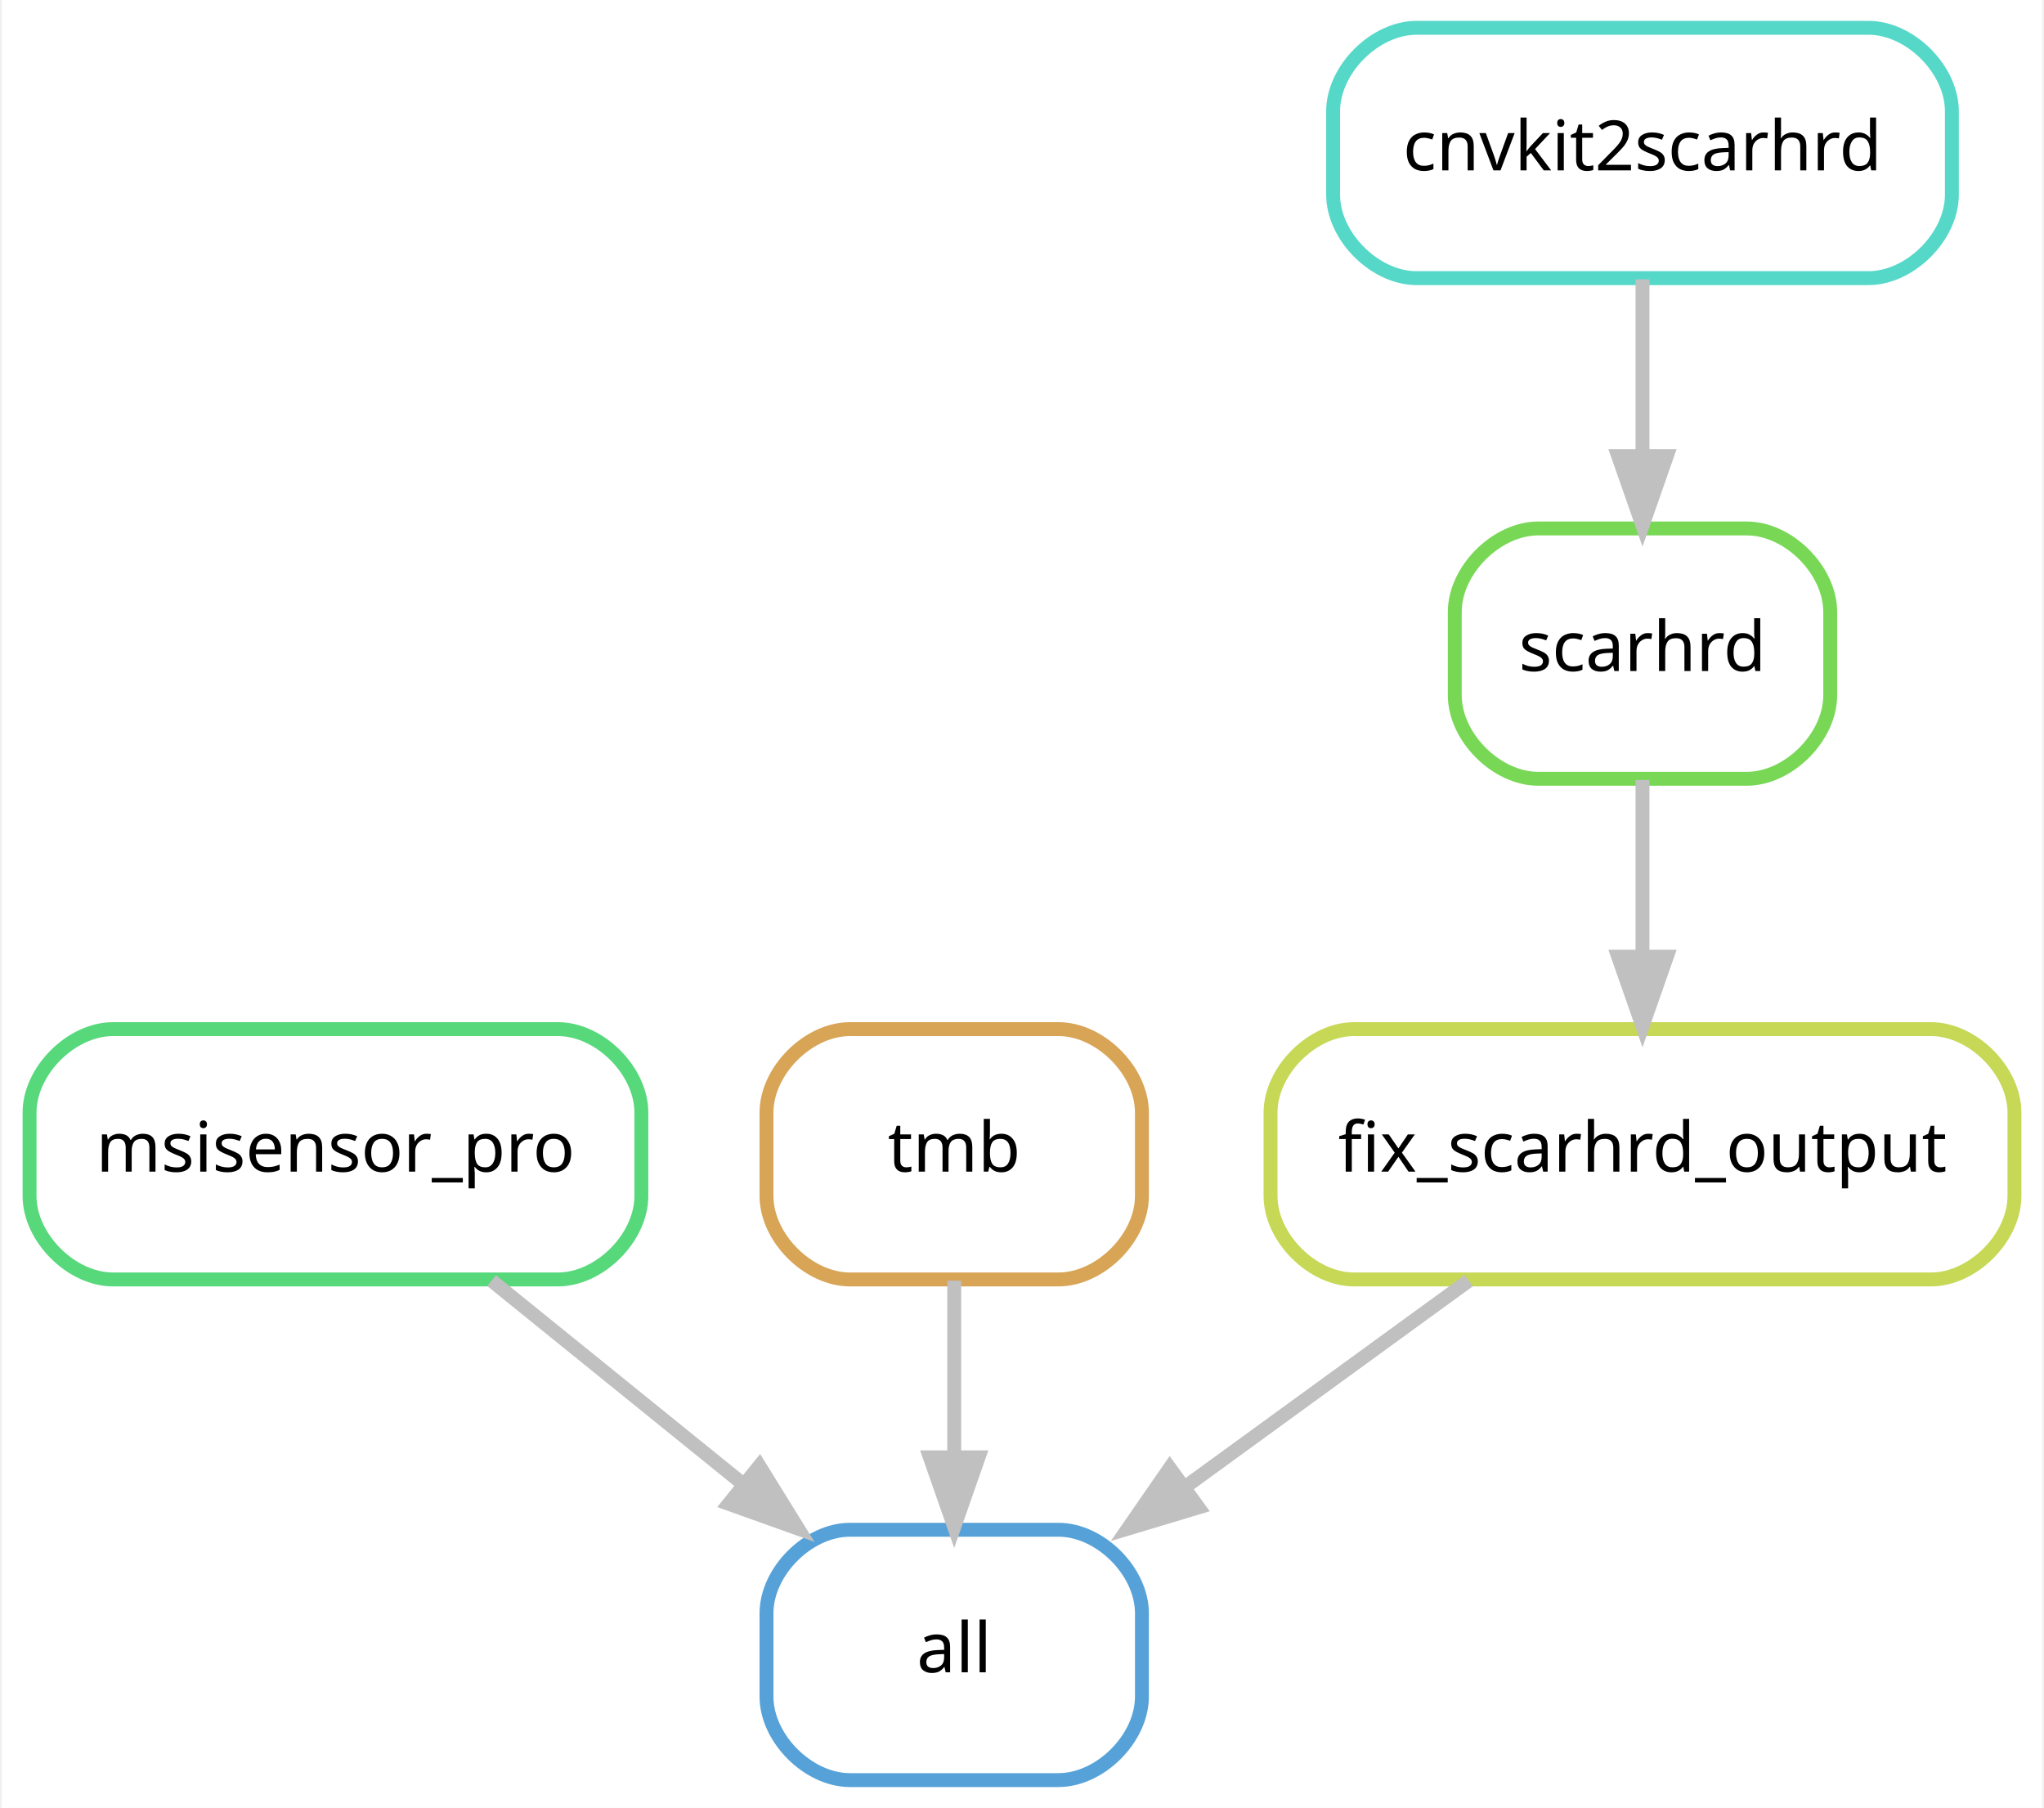
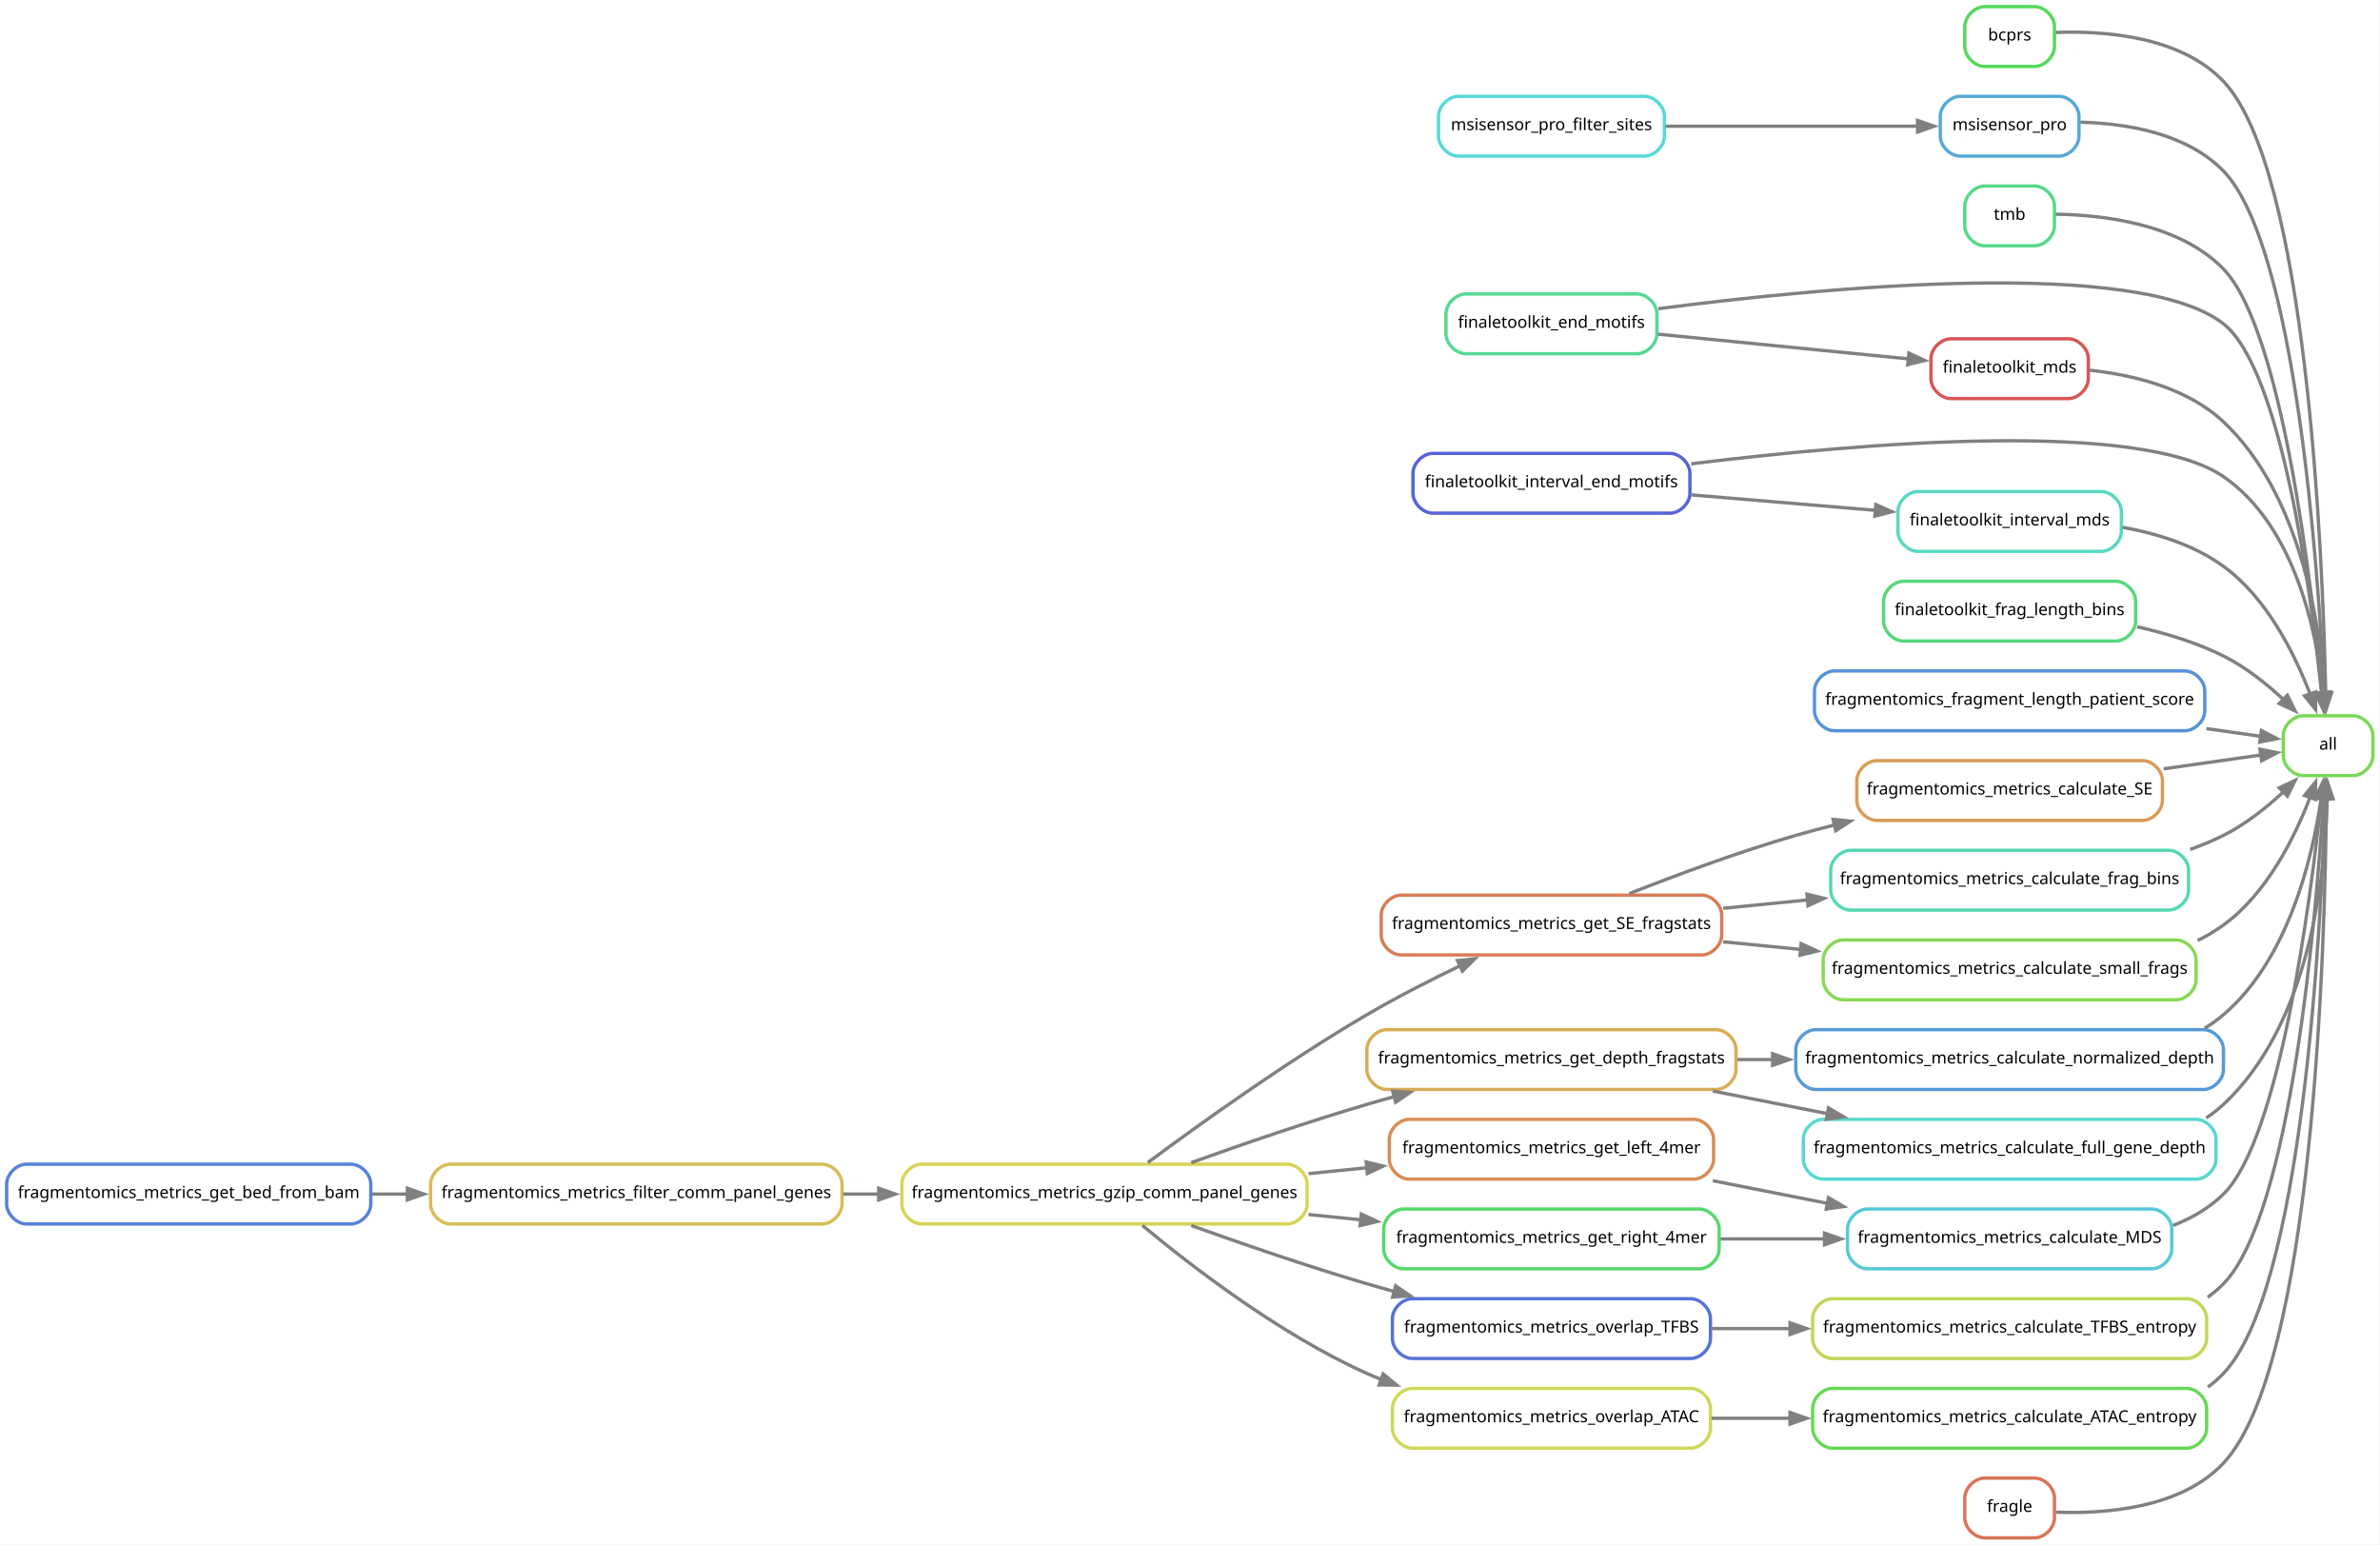
- <svg xmlns="http://www.w3.org/2000/svg" width="294pt" height="260pt" viewBox="0.00 0.00 293.50 260.00">
-   <g id="graph0" class="graph" transform="scale(1 1) rotate(0) translate(4 256)">
-     <polygon fill="#ffffff" stroke="transparent" points="-4,4 -4,-256 289.5,-256 289.5,4 -4,4" />
+ <svg xmlns="http://www.w3.org/2000/svg" width="1433pt" height="930pt" viewBox="0.00 0.00 1433.00 930.00">
+   <g id="graph0" class="graph" transform="scale(1 1) rotate(0) translate(4 926)">
+     <polygon fill="white" stroke="none" points="-4,4 -4,-926 1428.75,-926 1428.75,4 -4,4" />
    <g id="node1" class="node">
-       <path fill="none" stroke="#56a2d8" stroke-width="2" d="M148,-36C148,-36 118,-36 118,-36 112,-36 106,-30 106,-24 106,-24 106,-12 106,-12 106,-6 112,0 118,0 118,0 148,0 148,0 154,0 160,-6 160,-12 160,-12 160,-24 160,-24 160,-30 154,-36 148,-36" />
-       <text text-anchor="middle" x="133" y="-15.5" font-family="sans" font-size="10.00" fill="#000000">all</text>
+       <path fill="none" stroke="#78d856" stroke-width="2" d="M1412.75,-495C1412.75,-495 1382.75,-495 1382.75,-495 1376.75,-495 1370.75,-489 1370.75,-483 1370.75,-483 1370.75,-471 1370.75,-471 1370.75,-465 1376.75,-459 1382.75,-459 1382.75,-459 1412.75,-459 1412.75,-459 1418.75,-459 1424.75,-465 1424.75,-471 1424.75,-471 1424.75,-483 1424.75,-483 1424.75,-489 1418.75,-495 1412.75,-495" />
+       <text xml:space="preserve" text-anchor="middle" x="1397.75" y="-474.62" font-family="sans" font-size="10.00">all</text>
    </g>
    <g id="node2" class="node">
-       <path fill="none" stroke="#56d87b" stroke-width="2" d="M76,-108C76,-108 12,-108 12,-108 6,-108 0,-102 0,-96 0,-96 0,-84 0,-84 0,-78 6,-72 12,-72 12,-72 76,-72 76,-72 82,-72 88,-78 88,-84 88,-84 88,-96 88,-96 88,-102 82,-108 76,-108" />
-       <text text-anchor="middle" x="44" y="-87.5" font-family="sans" font-size="10.00" fill="#000000">msisensor_pro</text>
+       <path fill="none" stroke="#56d85b" stroke-width="2" d="M1221,-922C1221,-922 1191,-922 1191,-922 1185,-922 1179,-916 1179,-910 1179,-910 1179,-898 1179,-898 1179,-892 1185,-886 1191,-886 1191,-886 1221,-886 1221,-886 1227,-886 1233,-892 1233,-898 1233,-898 1233,-910 1233,-910 1233,-916 1227,-922 1221,-922" />
+       <text xml:space="preserve" text-anchor="middle" x="1206" y="-901.62" font-family="sans" font-size="10.00">bcprs</text>
+     </g>
+     <g id="edge1" class="edge">
+       <path fill="none" stroke="grey" stroke-width="2" d="M1233.94,-906.48C1263.12,-907.54 1308.95,-904.24 1334.75,-877 1384.93,-824.01 1394.5,-593.68 1396.32,-508.67" />
+       <polygon fill="grey" stroke="grey" stroke-width="2" points="1399.82,-508.75 1396.51,-498.69 1392.82,-508.62 1399.82,-508.75" />
+     </g>
+     <g id="node3" class="node">
+       <path fill="none" stroke="#56a9d8" stroke-width="2" d="M1235.75,-868C1235.75,-868 1176.25,-868 1176.25,-868 1170.25,-868 1164.25,-862 1164.25,-856 1164.25,-856 1164.25,-844 1164.25,-844 1164.25,-838 1170.25,-832 1176.25,-832 1176.25,-832 1235.75,-832 1235.75,-832 1241.75,-832 1247.75,-838 1247.75,-844 1247.75,-844 1247.75,-856 1247.75,-856 1247.75,-862 1241.75,-868 1235.75,-868" />
+       <text xml:space="preserve" text-anchor="middle" x="1206" y="-847.62" font-family="sans" font-size="10.00">msisensor_pro</text>
+     </g>
+     <g id="edge7" class="edge">
+       <path fill="none" stroke="grey" stroke-width="2" d="M1248.61,-852.42C1276.78,-851.68 1312.74,-845.7 1334.75,-823 1378.04,-778.35 1391.7,-585.48 1395.47,-508.71" />
+       <polygon fill="grey" stroke="grey" stroke-width="2" points="1398.96,-508.96 1395.92,-498.81 1391.97,-508.64 1398.96,-508.96" />
+     </g>
+     <g id="node4" class="node">
+       <path fill="none" stroke="#56d8d8" stroke-width="2" d="M986.12,-868C986.12,-868 874.12,-868 874.12,-868 868.12,-868 862.12,-862 862.12,-856 862.12,-856 862.12,-844 862.12,-844 862.12,-838 868.12,-832 874.12,-832 874.12,-832 986.12,-832 986.12,-832 992.12,-832 998.12,-838 998.12,-844 998.12,-844 998.12,-856 998.12,-856 998.12,-862 992.12,-868 986.12,-868" />
+       <text xml:space="preserve" text-anchor="middle" x="930.12" y="-847.62" font-family="sans" font-size="10.00">msisensor_pro_filter_sites</text>
+     </g>
+     <g id="edge19" class="edge">
+       <path fill="none" stroke="grey" stroke-width="2" d="M998.82,-850C1045.62,-850 1107.06,-850 1150.66,-850" />
+       <polygon fill="grey" stroke="grey" stroke-width="2" points="1150.56,-853.5 1160.56,-850 1150.56,-846.5 1150.56,-853.5" />
+     </g>
+     <g id="node5" class="node">
+       <path fill="none" stroke="#56d88a" stroke-width="2" d="M1221,-814C1221,-814 1191,-814 1191,-814 1185,-814 1179,-808 1179,-802 1179,-802 1179,-790 1179,-790 1179,-784 1185,-778 1191,-778 1191,-778 1221,-778 1221,-778 1227,-778 1233,-784 1233,-790 1233,-790 1233,-802 1233,-802 1233,-808 1227,-814 1221,-814" />
+       <text xml:space="preserve" text-anchor="middle" x="1206" y="-793.62" font-family="sans" font-size="10.00">tmb</text>
+     </g>
+     <g id="edge8" class="edge">
+       <path fill="none" stroke="grey" stroke-width="2" d="M1233.74,-797.02C1262.75,-796.6 1308.43,-791.19 1334.75,-764 1369.92,-727.67 1387.81,-575.29 1394.09,-508.54" />
+       <polygon fill="grey" stroke="grey" stroke-width="2" points="1397.56,-508.96 1394.98,-498.69 1390.59,-508.33 1397.56,-508.96" />
+     </g>
+     <g id="node6" class="node">
+       <path fill="none" stroke="#56d892" stroke-width="2" d="M981.62,-749C981.62,-749 878.62,-749 878.62,-749 872.62,-749 866.62,-743 866.62,-737 866.62,-737 866.62,-725 866.62,-725 866.62,-719 872.62,-713 878.62,-713 878.62,-713 981.62,-713 981.62,-713 987.62,-713 993.62,-719 993.62,-725 993.62,-725 993.62,-737 993.62,-737 993.62,-743 987.62,-749 981.62,-749" />
+       <text xml:space="preserve" text-anchor="middle" x="930.12" y="-728.62" font-family="sans" font-size="10.00">finaletoolkit_end_motifs</text>
+     </g>
+     <g id="edge10" class="edge">
+       <path fill="none" stroke="grey" stroke-width="2" d="M994.47,-740.13C1094.67,-753.11 1283.63,-771.14 1334.75,-731 1369.6,-703.63 1387.35,-570.28 1393.82,-508.51" />
+       <polygon fill="grey" stroke="grey" stroke-width="2" points="1397.28,-509.12 1394.79,-498.82 1390.31,-508.42 1397.28,-509.12" />
+     </g>
+     <g id="node8" class="node">
+       <path fill="none" stroke="#d85656" stroke-width="2" d="M1241.38,-722C1241.38,-722 1170.62,-722 1170.62,-722 1164.62,-722 1158.62,-716 1158.62,-710 1158.62,-710 1158.62,-698 1158.62,-698 1158.62,-692 1164.62,-686 1170.62,-686 1170.62,-686 1241.38,-686 1241.38,-686 1247.38,-686 1253.38,-692 1253.38,-698 1253.38,-698 1253.38,-710 1253.38,-710 1253.38,-716 1247.38,-722 1241.38,-722" />
+       <text xml:space="preserve" text-anchor="middle" x="1206" y="-701.62" font-family="sans" font-size="10.00">finaletoolkit_mds</text>
+     </g>
+     <g id="edge20" class="edge">
+       <path fill="none" stroke="grey" stroke-width="2" d="M994.3,-724.77C1039.74,-720.29 1100.61,-714.29 1145.24,-709.89" />
+       <polygon fill="grey" stroke="grey" stroke-width="2" points="1145.33,-713.4 1154.94,-708.93 1144.65,-706.43 1145.33,-713.4" />
+     </g>
+     <g id="node7" class="node">
+       <path fill="none" stroke="#5663d8" stroke-width="2" d="M1001.5,-653C1001.5,-653 858.75,-653 858.75,-653 852.75,-653 846.75,-647 846.75,-641 846.75,-641 846.75,-629 846.75,-629 846.75,-623 852.75,-617 858.75,-617 858.75,-617 1001.5,-617 1001.5,-617 1007.5,-617 1013.5,-623 1013.5,-629 1013.5,-629 1013.5,-641 1013.5,-641 1013.5,-647 1007.5,-653 1001.5,-653" />
+       <text xml:space="preserve" text-anchor="middle" x="930.12" y="-632.62" font-family="sans" font-size="10.00">finaletoolkit_interval_end_motifs</text>
+     </g>
+     <g id="edge17" class="edge">
+       <path fill="none" stroke="grey" stroke-width="2" d="M1014.26,-646.71C1117.08,-659.37 1284.67,-673.46 1334.75,-639 1377.28,-609.74 1390.66,-547.01 1394.85,-508.77" />
+       <polygon fill="grey" stroke="grey" stroke-width="2" points="1398.32,-509.18 1395.74,-498.91 1391.35,-508.55 1398.32,-509.18" />
+     </g>
+     <g id="node9" class="node">
+       <path fill="none" stroke="#56d8c1" stroke-width="2" d="M1261.25,-630C1261.25,-630 1150.75,-630 1150.75,-630 1144.75,-630 1138.75,-624 1138.75,-618 1138.75,-618 1138.75,-606 1138.75,-606 1138.75,-600 1144.75,-594 1150.75,-594 1150.75,-594 1261.25,-594 1261.25,-594 1267.25,-594 1273.25,-600 1273.25,-606 1273.25,-606 1273.25,-618 1273.25,-618 1273.25,-624 1267.25,-630 1261.25,-630" />
+       <text xml:space="preserve" text-anchor="middle" x="1206" y="-609.62" font-family="sans" font-size="10.00">finaletoolkit_interval_mds</text>
+     </g>
+     <g id="edge21" class="edge">
+       <path fill="none" stroke="grey" stroke-width="2" d="M1014.41,-628.01C1049.73,-625.04 1090.71,-621.6 1125.6,-618.67" />
+       <polygon fill="grey" stroke="grey" stroke-width="2" points="1125.46,-622.19 1135.14,-617.87 1124.88,-615.22 1125.46,-622.19" />
+     </g>
+     <g id="edge4" class="edge">
+       <path fill="none" stroke="grey" stroke-width="2" d="M1254.26,-703.1C1280.98,-700.16 1313.25,-692.2 1334.75,-672 1380.66,-628.87 1392.71,-551.94 1395.79,-508.72" />
+       <polygon fill="grey" stroke="grey" stroke-width="2" points="1399.27,-509.16 1396.33,-498.98 1392.28,-508.77 1399.27,-509.16" />
+     </g>
+     <g id="edge15" class="edge">
+       <path fill="none" stroke="grey" stroke-width="2" d="M1274.04,-608.49C1295.02,-604.73 1317.24,-597.74 1334.75,-585 1360.8,-566.05 1377.53,-532.56 1386.97,-507.89" />
+       <polygon fill="grey" stroke="grey" stroke-width="2" points="1390.16,-509.35 1390.23,-498.76 1383.57,-507 1390.16,-509.35" />
+     </g>
+     <g id="node10" class="node">
+       <path fill="none" stroke="#56d87b" stroke-width="2" d="M1269.88,-576C1269.88,-576 1142.12,-576 1142.12,-576 1136.12,-576 1130.12,-570 1130.12,-564 1130.12,-564 1130.12,-552 1130.12,-552 1130.12,-546 1136.12,-540 1142.12,-540 1142.12,-540 1269.88,-540 1269.88,-540 1275.88,-540 1281.88,-546 1281.88,-552 1281.88,-552 1281.88,-564 1281.88,-564 1281.88,-570 1275.88,-576 1269.88,-576" />
+       <text xml:space="preserve" text-anchor="middle" x="1206" y="-555.62" font-family="sans" font-size="10.00">finaletoolkit_frag_length_bins</text>
+     </g>
+     <g id="edge5" class="edge">
+       <path fill="none" stroke="grey" stroke-width="2" d="M1282.78,-548.58C1300.42,-544.62 1318.72,-538.99 1334.75,-531 1347.92,-524.44 1360.53,-514.41 1370.9,-504.76" />
+       <polygon fill="grey" stroke="grey" stroke-width="2" points="1373.24,-507.37 1377.94,-497.88 1368.34,-502.37 1373.24,-507.37" />
+     </g>
+     <g id="node11" class="node">
+       <path fill="none" stroke="#5692d8" stroke-width="2" d="M1311.5,-522C1311.5,-522 1100.5,-522 1100.5,-522 1094.5,-522 1088.5,-516 1088.5,-510 1088.5,-510 1088.5,-498 1088.5,-498 1088.5,-492 1094.5,-486 1100.5,-486 1100.5,-486 1311.5,-486 1311.5,-486 1317.5,-486 1323.5,-492 1323.5,-498 1323.5,-498 1323.5,-510 1323.5,-510 1323.5,-516 1317.5,-522 1311.5,-522" />
+       <text xml:space="preserve" text-anchor="middle" x="1206" y="-501.62" font-family="sans" font-size="10.00">fragmentomics_fragment_length_patient_score</text>
+     </g>
+     <g id="edge13" class="edge">
+       <path fill="none" stroke="grey" stroke-width="2" d="M1324.47,-487.28C1336.15,-485.62 1347.34,-484.03 1357.28,-482.62" />
+       <polygon fill="grey" stroke="grey" stroke-width="2" points="1357.59,-486.11 1366.99,-481.23 1356.6,-479.18 1357.59,-486.11" />
+     </g>
+     <g id="node12" class="node">
+       <path fill="none" stroke="#d89c56" stroke-width="2" d="M1286,-468C1286,-468 1126,-468 1126,-468 1120,-468 1114,-462 1114,-456 1114,-456 1114,-444 1114,-444 1114,-438 1120,-432 1126,-432 1126,-432 1286,-432 1286,-432 1292,-432 1298,-438 1298,-444 1298,-444 1298,-456 1298,-456 1298,-462 1292,-468 1286,-468" />
+       <text xml:space="preserve" text-anchor="middle" x="1206" y="-447.62" font-family="sans" font-size="10.00">fragmentomics_metrics_calculate_SE</text>
+     </g>
+     <g id="edge9" class="edge">
+       <path fill="none" stroke="grey" stroke-width="2" d="M1298.82,-463.07C1319.42,-466 1340.21,-468.96 1357.31,-471.39" />
+       <polygon fill="grey" stroke="grey" stroke-width="2" points="1356.76,-474.85 1367.16,-472.79 1357.75,-467.91 1356.76,-474.85" />
+     </g>
+     <g id="node13" class="node">
+       <path fill="none" stroke="#d87d56" stroke-width="2" d="M1020.62,-387C1020.62,-387 839.62,-387 839.62,-387 833.62,-387 827.62,-381 827.62,-375 827.62,-375 827.62,-363 827.62,-363 827.62,-357 833.62,-351 839.62,-351 839.62,-351 1020.62,-351 1020.62,-351 1026.62,-351 1032.62,-357 1032.62,-363 1032.62,-363 1032.62,-375 1032.62,-375 1032.62,-381 1026.62,-387 1020.62,-387" />
+       <text xml:space="preserve" text-anchor="middle" x="930.12" y="-366.62" font-family="sans" font-size="10.00">fragmentomics_metrics_get_SE_fragstats</text>
+     </g>
+     <g id="edge22" class="edge">
+       <path fill="none" stroke="grey" stroke-width="2" d="M976.95,-387.89C1005.46,-399.15 1043.08,-413.13 1077.25,-423 1084.82,-425.19 1092.7,-427.28 1100.65,-429.26" />
+       <polygon fill="grey" stroke="grey" stroke-width="2" points="1099.7,-432.63 1110.24,-431.57 1101.34,-425.83 1099.7,-432.63" />
+     </g>
+     <g id="node19" class="node">
+       <path fill="none" stroke="#56d8b1" stroke-width="2" d="M1301.75,-414C1301.75,-414 1110.25,-414 1110.25,-414 1104.25,-414 1098.25,-408 1098.25,-402 1098.25,-402 1098.25,-390 1098.25,-390 1098.25,-384 1104.25,-378 1110.25,-378 1110.25,-378 1301.75,-378 1301.75,-378 1307.75,-378 1313.75,-384 1313.75,-390 1313.75,-390 1313.75,-402 1313.75,-402 1313.75,-408 1307.75,-414 1301.75,-414" />
+       <text xml:space="preserve" text-anchor="middle" x="1206" y="-393.62" font-family="sans" font-size="10.00">fragmentomics_metrics_calculate_frag_bins</text>
+     </g>
+     <g id="edge28" class="edge">
+       <path fill="none" stroke="grey" stroke-width="2" d="M1033.5,-379.09C1050.08,-380.73 1067.39,-382.43 1084.37,-384.11" />
+       <polygon fill="grey" stroke="grey" stroke-width="2" points="1083.95,-387.58 1094.25,-385.08 1084.64,-380.62 1083.95,-387.58" />
+     </g>
+     <g id="node20" class="node">
+       <path fill="none" stroke="#88d856" stroke-width="2" d="M1306.25,-360C1306.25,-360 1105.75,-360 1105.75,-360 1099.75,-360 1093.75,-354 1093.75,-348 1093.75,-348 1093.75,-336 1093.75,-336 1093.75,-330 1099.75,-324 1105.75,-324 1105.75,-324 1306.25,-324 1306.25,-324 1312.25,-324 1318.25,-330 1318.25,-336 1318.25,-336 1318.25,-348 1318.25,-348 1318.25,-354 1312.25,-360 1306.25,-360" />
+       <text xml:space="preserve" text-anchor="middle" x="1206" y="-339.62" font-family="sans" font-size="10.00">fragmentomics_metrics_calculate_small_frags</text>
+     </g>
+     <g id="edge29" class="edge">
+       <path fill="none" stroke="grey" stroke-width="2" d="M1033.5,-358.91C1048.84,-357.39 1064.81,-355.82 1080.55,-354.27" />
+       <polygon fill="grey" stroke="grey" stroke-width="2" points="1080.49,-357.79 1090.1,-353.33 1079.8,-350.83 1080.49,-357.79" />
+     </g>
+     <g id="node14" class="node">
+       <path fill="none" stroke="#d8d356" stroke-width="2" d="M771,-225C771,-225 551,-225 551,-225 545,-225 539,-219 539,-213 539,-213 539,-201 539,-201 539,-195 545,-189 551,-189 551,-189 771,-189 771,-189 777,-189 783,-195 783,-201 783,-201 783,-213 783,-213 783,-219 777,-225 771,-225" />
+       <text xml:space="preserve" text-anchor="middle" x="661" y="-204.62" font-family="sans" font-size="10.00">fragmentomics_metrics_gzip_comm_panel_genes</text>
+     </g>
+     <g id="edge23" class="edge">
+       <path fill="none" stroke="grey" stroke-width="2" d="M687.08,-225.96C717.46,-248.52 770.6,-286.69 819,-315 836.87,-325.45 857.04,-335.75 875.2,-344.51" />
+       <polygon fill="grey" stroke="grey" stroke-width="2" points="873.53,-347.59 884.06,-348.72 876.54,-341.27 873.53,-347.59" />
+     </g>
+     <g id="node18" class="node">
+       <path fill="none" stroke="#d8ac56" stroke-width="2" d="M1029.25,-306C1029.25,-306 831,-306 831,-306 825,-306 819,-300 819,-294 819,-294 819,-282 819,-282 819,-276 825,-270 831,-270 831,-270 1029.25,-270 1029.25,-270 1035.25,-270 1041.25,-276 1041.25,-282 1041.25,-282 1041.25,-294 1041.25,-294 1041.25,-300 1035.25,-306 1029.25,-306" />
+       <text xml:space="preserve" text-anchor="middle" x="930.12" y="-285.62" font-family="sans" font-size="10.00">fragmentomics_metrics_get_depth_fragstats</text>
+     </g>
+     <g id="edge27" class="edge">
+       <path fill="none" stroke="grey" stroke-width="2" d="M713.24,-225.94C743.74,-236.89 783.33,-250.52 819,-261 824.4,-262.59 829.98,-264.16 835.61,-265.7" />
+       <polygon fill="grey" stroke="grey" stroke-width="2" points="834.52,-269.03 845.08,-268.22 836.32,-262.26 834.52,-269.03" />
+     </g>
+     <g id="node23" class="node">
+       <path fill="none" stroke="#d88d56" stroke-width="2" d="M1015.75,-252C1015.75,-252 844.5,-252 844.5,-252 838.5,-252 832.5,-246 832.5,-240 832.5,-240 832.5,-228 832.5,-228 832.5,-222 838.5,-216 844.5,-216 844.5,-216 1015.75,-216 1015.75,-216 1021.75,-216 1027.75,-222 1027.75,-228 1027.75,-228 1027.75,-240 1027.75,-240 1027.75,-246 1021.75,-252 1015.75,-252" />
+       <text xml:space="preserve" text-anchor="middle" x="930.12" y="-231.62" font-family="sans" font-size="10.00">fragmentomics_metrics_get_left_4mer</text>
+     </g>
+     <g id="edge33" class="edge">
+       <path fill="none" stroke="grey" stroke-width="2" d="M783.84,-219.31C795.53,-220.5 807.35,-221.69 818.93,-222.86" />
+       <polygon fill="grey" stroke="grey" stroke-width="2" points="818.56,-226.34 828.86,-223.87 819.27,-219.38 818.56,-226.34" />
+     </g>
+     <g id="node24" class="node">
+       <path fill="none" stroke="#56d86b" stroke-width="2" d="M1019.12,-198C1019.12,-198 841.12,-198 841.12,-198 835.12,-198 829.12,-192 829.12,-186 829.12,-186 829.12,-174 829.12,-174 829.12,-168 835.12,-162 841.12,-162 841.12,-162 1019.12,-162 1019.12,-162 1025.12,-162 1031.12,-168 1031.12,-174 1031.12,-174 1031.12,-186 1031.12,-186 1031.12,-192 1025.12,-198 1019.12,-198" />
+       <text xml:space="preserve" text-anchor="middle" x="930.12" y="-177.62" font-family="sans" font-size="10.00">fragmentomics_metrics_get_right_4mer</text>
+     </g>
+     <g id="edge34" class="edge">
+       <path fill="none" stroke="grey" stroke-width="2" d="M783.84,-194.69C794.4,-193.62 805.07,-192.54 815.56,-191.48" />
+       <polygon fill="grey" stroke="grey" stroke-width="2" points="815.65,-194.99 825.25,-190.5 814.95,-188.02 815.65,-194.99" />
+     </g>
+     <g id="node26" class="node">
+       <path fill="none" stroke="#5673d8" stroke-width="2" d="M1013.88,-144C1013.88,-144 846.38,-144 846.38,-144 840.38,-144 834.38,-138 834.38,-132 834.38,-132 834.38,-120 834.38,-120 834.38,-114 840.38,-108 846.38,-108 846.38,-108 1013.88,-108 1013.88,-108 1019.88,-108 1025.88,-114 1025.88,-120 1025.88,-120 1025.88,-132 1025.88,-132 1025.88,-138 1019.88,-144 1013.88,-144" />
+       <text xml:space="preserve" text-anchor="middle" x="930.12" y="-123.62" font-family="sans" font-size="10.00">fragmentomics_metrics_overlap_TFBS</text>
+     </g>
+     <g id="edge36" class="edge">
+       <path fill="none" stroke="grey" stroke-width="2" d="M713.24,-188.06C743.74,-177.11 783.33,-163.48 819,-153 824.4,-151.41 829.98,-149.84 835.61,-148.3" />
+       <polygon fill="grey" stroke="grey" stroke-width="2" points="836.32,-151.74 845.08,-145.78 834.52,-144.97 836.32,-151.74" />
+     </g>
+     <g id="node28" class="node">
+       <path fill="none" stroke="#ced856" stroke-width="2" d="M1013.88,-90C1013.88,-90 846.38,-90 846.38,-90 840.38,-90 834.38,-84 834.38,-78 834.38,-78 834.38,-66 834.38,-66 834.38,-60 840.38,-54 846.38,-54 846.38,-54 1013.88,-54 1013.88,-54 1019.88,-54 1025.88,-60 1025.88,-66 1025.88,-66 1025.88,-78 1025.88,-78 1025.88,-84 1019.88,-90 1013.88,-90" />
+       <text xml:space="preserve" text-anchor="middle" x="930.12" y="-69.62" font-family="sans" font-size="10.00">fragmentomics_metrics_overlap_ATAC</text>
+     </g>
+     <g id="edge38" class="edge">
+       <path fill="none" stroke="grey" stroke-width="2" d="M683.84,-188.11C712.82,-163.98 766.47,-122.55 819,-99 821.8,-97.74 824.68,-96.54 827.6,-95.39" />
+       <polygon fill="grey" stroke="grey" stroke-width="2" points="828.79,-98.68 836.98,-91.97 826.39,-92.1 828.79,-98.68" />
+     </g>
+     <g id="node15" class="node">
+       <path fill="none" stroke="#d8bc56" stroke-width="2" d="M491,-225C491,-225 267.25,-225 267.25,-225 261.25,-225 255.25,-219 255.25,-213 255.25,-213 255.25,-201 255.25,-201 255.25,-195 261.25,-189 267.25,-189 267.25,-189 491,-189 491,-189 497,-189 503,-195 503,-201 503,-201 503,-213 503,-213 503,-219 497,-225 491,-225" />
+       <text xml:space="preserve" text-anchor="middle" x="379.12" y="-204.62" font-family="sans" font-size="10.00">fragmentomics_metrics_filter_comm_panel_genes</text>
+     </g>
+     <g id="edge24" class="edge">
+       <path fill="none" stroke="grey" stroke-width="2" d="M503.7,-207C510.84,-207 518.03,-207 525.21,-207" />
+       <polygon fill="grey" stroke="grey" stroke-width="2" points="525.07,-210.5 535.07,-207 525.07,-203.5 525.07,-210.5" />
+     </g>
+     <g id="node16" class="node">
+       <path fill="none" stroke="#5682d8" stroke-width="2" d="M207.25,-225C207.25,-225 12,-225 12,-225 6,-225 0,-219 0,-213 0,-213 0,-201 0,-201 0,-195 6,-189 12,-189 12,-189 207.25,-189 207.25,-189 213.25,-189 219.25,-195 219.25,-201 219.25,-201 219.25,-213 219.25,-213 219.25,-219 213.25,-225 207.25,-225" />
+       <text xml:space="preserve" text-anchor="middle" x="109.62" y="-204.62" font-family="sans" font-size="10.00">fragmentomics_metrics_get_bed_from_bam</text>
+     </g>
+     <g id="edge25" class="edge">
+       <path fill="none" stroke="grey" stroke-width="2" d="M220.2,-207C227.23,-207 234.36,-207 241.5,-207" />
+       <polygon fill="grey" stroke="grey" stroke-width="2" points="241.31,-210.5 251.31,-207 241.31,-203.5 241.31,-210.5" />
+     </g>
+     <g id="node17" class="node">
+       <path fill="none" stroke="#569ad8" stroke-width="2" d="M1322.75,-306C1322.75,-306 1089.25,-306 1089.25,-306 1083.25,-306 1077.25,-300 1077.25,-294 1077.25,-294 1077.25,-282 1077.25,-282 1077.25,-276 1083.25,-270 1089.25,-270 1089.25,-270 1322.75,-270 1322.75,-270 1328.75,-270 1334.75,-276 1334.75,-282 1334.75,-282 1334.75,-294 1334.75,-294 1334.75,-300 1328.75,-306 1322.75,-306" />
+       <text xml:space="preserve" text-anchor="middle" x="1206" y="-285.62" font-family="sans" font-size="10.00">fragmentomics_metrics_calculate_normalized_depth</text>
+     </g>
+     <g id="edge12" class="edge">
+       <path fill="none" stroke="grey" stroke-width="2" d="M1323.45,-306.85C1327.43,-309.27 1331.22,-311.98 1334.75,-315 1373.54,-348.12 1388.14,-408.32 1393.58,-445.28" />
+       <polygon fill="grey" stroke="grey" stroke-width="2" points="1390.11,-445.72 1394.86,-455.19 1397.05,-444.83 1390.11,-445.72" />
+     </g>
+     <g id="edge26" class="edge">
+       <path fill="none" stroke="grey" stroke-width="2" d="M1042.13,-288C1049.17,-288 1056.31,-288 1063.46,-288" />
+       <polygon fill="grey" stroke="grey" stroke-width="2" points="1063.31,-291.5 1073.31,-288 1063.31,-284.5 1063.31,-291.5" />
+     </g>
+     <g id="node21" class="node">
+       <path fill="none" stroke="#56d8d0" stroke-width="2" d="M1318.25,-252C1318.25,-252 1093.75,-252 1093.75,-252 1087.75,-252 1081.75,-246 1081.75,-240 1081.75,-240 1081.75,-228 1081.75,-228 1081.75,-222 1087.75,-216 1093.75,-216 1093.75,-216 1318.25,-216 1318.25,-216 1324.25,-216 1330.25,-222 1330.25,-228 1330.25,-228 1330.25,-240 1330.25,-240 1330.25,-246 1324.25,-252 1318.25,-252" />
+       <text xml:space="preserve" text-anchor="middle" x="1206" y="-231.62" font-family="sans" font-size="10.00">fragmentomics_metrics_calculate_full_gene_depth</text>
+     </g>
+     <g id="edge30" class="edge">
+       <path fill="none" stroke="grey" stroke-width="2" d="M1027.3,-269.04C1049.67,-264.63 1073.63,-259.9 1096.49,-255.39" />
+       <polygon fill="grey" stroke="grey" stroke-width="2" points="1096.95,-258.87 1106.09,-253.5 1095.6,-252 1096.95,-258.87" />
+     </g>
+     <g id="edge14" class="edge">
+       <path fill="none" stroke="grey" stroke-width="2" d="M1314.68,-414.52C1321.61,-417 1328.36,-419.81 1334.75,-423 1347.92,-429.56 1360.53,-439.59 1370.9,-449.24" />
+       <polygon fill="grey" stroke="grey" stroke-width="2" points="1368.34,-451.63 1377.94,-456.12 1373.24,-446.63 1368.34,-451.63" />
+     </g>
+     <g id="edge11" class="edge">
+       <path fill="none" stroke="grey" stroke-width="2" d="M1319.21,-359.67C1324.67,-362.37 1329.89,-365.47 1334.75,-369 1360.8,-387.95 1377.53,-421.44 1386.97,-446.11" />
+       <polygon fill="grey" stroke="grey" stroke-width="2" points="1383.57,-447 1390.23,-455.24 1390.16,-444.65 1383.57,-447" />
+     </g>
+     <g id="edge16" class="edge">
+       <path fill="none" stroke="grey" stroke-width="2" d="M1324.36,-252.84C1328.03,-255.28 1331.51,-257.99 1334.75,-261 1386.61,-309.29 1396.09,-397.8 1397.22,-445.14" />
+       <polygon fill="grey" stroke="grey" stroke-width="2" points="1393.72,-445.15 1397.32,-455.12 1400.72,-445.09 1393.72,-445.15" />
+     </g>
+     <g id="node22" class="node">
+       <path fill="none" stroke="#56c9d8" stroke-width="2" d="M1291.62,-198C1291.62,-198 1120.38,-198 1120.38,-198 1114.38,-198 1108.38,-192 1108.38,-186 1108.38,-186 1108.38,-174 1108.38,-174 1108.38,-168 1114.38,-162 1120.38,-162 1120.38,-162 1291.62,-162 1291.62,-162 1297.62,-162 1303.62,-168 1303.62,-174 1303.62,-174 1303.62,-186 1303.62,-186 1303.62,-192 1297.62,-198 1291.62,-198" />
+       <text xml:space="preserve" text-anchor="middle" x="1206" y="-177.62" font-family="sans" font-size="10.00">fragmentomics_metrics_calculate_MDS</text>
+     </g>
+     <g id="edge3" class="edge">
+       <path fill="none" stroke="grey" stroke-width="2" d="M1304.43,-188.12C1315.68,-192.49 1326.18,-198.58 1334.75,-207 1368.47,-240.13 1386.96,-381.58 1393.73,-445.47" />
+       <polygon fill="grey" stroke="grey" stroke-width="2" points="1390.22,-445.6 1394.72,-455.19 1397.19,-444.89 1390.22,-445.6" />
+     </g>
+     <g id="edge31" class="edge">
+       <path fill="none" stroke="grey" stroke-width="2" d="M1027.3,-215.04C1049.67,-210.63 1073.63,-205.9 1096.49,-201.39" />
+       <polygon fill="grey" stroke="grey" stroke-width="2" points="1096.95,-204.87 1106.09,-199.5 1095.6,-198 1096.95,-204.87" />
+     </g>
+     <g id="edge32" class="edge">
+       <path fill="none" stroke="grey" stroke-width="2" d="M1031.94,-180C1052.4,-180 1074.02,-180 1094.79,-180" />
+       <polygon fill="grey" stroke="grey" stroke-width="2" points="1094.56,-183.5 1104.56,-180 1094.56,-176.5 1094.56,-183.5" />
+     </g>
+     <g id="node25" class="node">
+       <path fill="none" stroke="#bed856" stroke-width="2" d="M1312.62,-144C1312.62,-144 1099.38,-144 1099.38,-144 1093.38,-144 1087.38,-138 1087.38,-132 1087.38,-132 1087.38,-120 1087.38,-120 1087.38,-114 1093.38,-108 1099.38,-108 1099.38,-108 1312.62,-108 1312.62,-108 1318.62,-108 1324.62,-114 1324.62,-120 1324.62,-120 1324.62,-132 1324.62,-132 1324.62,-138 1318.62,-144 1312.62,-144" />
+       <text xml:space="preserve" text-anchor="middle" x="1206" y="-123.62" font-family="sans" font-size="10.00">fragmentomics_metrics_calculate_TFBS_entropy</text>
+     </g>
+     <g id="edge18" class="edge">
+       <path fill="none" stroke="grey" stroke-width="2" d="M1325.26,-144.87C1328.63,-147.3 1331.81,-150.01 1334.75,-153 1375.25,-194.29 1390.44,-372.12 1395.04,-445.33" />
+       <polygon fill="grey" stroke="grey" stroke-width="2" points="1391.54,-445.32 1395.63,-455.09 1398.52,-444.9 1391.54,-445.32" />
+     </g>
+     <g id="edge35" class="edge">
+       <path fill="none" stroke="grey" stroke-width="2" d="M1026.53,-126C1041.88,-126 1057.99,-126 1074,-126" />
+       <polygon fill="grey" stroke="grey" stroke-width="2" points="1073.77,-129.5 1083.77,-126 1073.77,-122.5 1073.77,-129.5" />
+     </g>
+     <g id="node27" class="node">
+       <path fill="none" stroke="#68d856" stroke-width="2" d="M1312.62,-90C1312.62,-90 1099.38,-90 1099.38,-90 1093.38,-90 1087.38,-84 1087.38,-78 1087.38,-78 1087.38,-66 1087.38,-66 1087.38,-60 1093.38,-54 1099.38,-54 1099.38,-54 1312.62,-54 1312.62,-54 1318.62,-54 1324.62,-60 1324.62,-66 1324.62,-66 1324.62,-78 1324.62,-78 1324.62,-84 1318.62,-90 1312.62,-90" />
+       <text xml:space="preserve" text-anchor="middle" x="1206" y="-69.62" font-family="sans" font-size="10.00">fragmentomics_metrics_calculate_ATAC_entropy</text>
    </g>
    <g id="edge2" class="edge">
-       <path fill="none" stroke="#c0c0c0" stroke-width="2" d="M66.459,-71.831C77.421,-62.963 90.77,-52.164 102.626,-42.572" />
-       <polygon fill="#c0c0c0" stroke="#c0c0c0" stroke-width="2" points="104.975,-45.173 110.549,-36.163 100.573,-39.731 104.975,-45.173" />
-     </g>
-     <g id="node3" class="node">
-       <path fill="none" stroke="#d8a456" stroke-width="2" d="M148,-108C148,-108 118,-108 118,-108 112,-108 106,-102 106,-96 106,-96 106,-84 106,-84 106,-78 112,-72 118,-72 118,-72 148,-72 148,-72 154,-72 160,-78 160,-84 160,-84 160,-96 160,-96 160,-102 154,-108 148,-108" />
-       <text text-anchor="middle" x="133" y="-87.5" font-family="sans" font-size="10.00" fill="#000000">tmb</text>
-     </g>
-     <g id="edge1" class="edge">
-       <path fill="none" stroke="#c0c0c0" stroke-width="2" d="M133,-71.831C133,-64.131 133,-54.974 133,-46.417" />
-       <polygon fill="#c0c0c0" stroke="#c0c0c0" stroke-width="2" points="136.5,-46.413 133,-36.413 129.5,-46.413 136.5,-46.413" />
-     </g>
-     <g id="node4" class="node">
-       <path fill="none" stroke="#c6d856" stroke-width="2" d="M273.5,-108C273.5,-108 190.5,-108 190.5,-108 184.5,-108 178.5,-102 178.5,-96 178.5,-96 178.5,-84 178.5,-84 178.5,-78 184.5,-72 190.5,-72 190.5,-72 273.5,-72 273.5,-72 279.5,-72 285.5,-78 285.5,-84 285.5,-84 285.5,-96 285.5,-96 285.5,-102 279.5,-108 273.5,-108" />
-       <text text-anchor="middle" x="232" y="-87.5" font-family="sans" font-size="10.00" fill="#000000">fix_scarhrd_output</text>
-     </g>
-     <g id="edge3" class="edge">
-       <path fill="none" stroke="#c0c0c0" stroke-width="2" d="M207.018,-71.831C194.707,-62.878 179.689,-51.956 166.406,-42.295" />
-       <polygon fill="#c0c0c0" stroke="#c0c0c0" stroke-width="2" points="168.12,-39.214 157.974,-36.163 164.003,-44.875 168.12,-39.214" />
-     </g>
-     <g id="node5" class="node">
-       <path fill="none" stroke="#78d856" stroke-width="2" d="M247,-180C247,-180 217,-180 217,-180 211,-180 205,-174 205,-168 205,-168 205,-156 205,-156 205,-150 211,-144 217,-144 217,-144 247,-144 247,-144 253,-144 259,-150 259,-156 259,-156 259,-168 259,-168 259,-174 253,-180 247,-180" />
-       <text text-anchor="middle" x="232" y="-159.5" font-family="sans" font-size="10.00" fill="#000000">scarhrd</text>
-     </g>
-     <g id="edge4" class="edge">
-       <path fill="none" stroke="#c0c0c0" stroke-width="2" d="M232,-143.831C232,-136.131 232,-126.974 232,-118.417" />
-       <polygon fill="#c0c0c0" stroke="#c0c0c0" stroke-width="2" points="235.5,-118.413 232,-108.413 228.5,-118.413 235.5,-118.413" />
-     </g>
-     <g id="node6" class="node">
-       <path fill="none" stroke="#56d8c9" stroke-width="2" d="M264.5,-252C264.5,-252 199.5,-252 199.5,-252 193.5,-252 187.5,-246 187.5,-240 187.5,-240 187.5,-228 187.5,-228 187.5,-222 193.5,-216 199.5,-216 199.5,-216 264.5,-216 264.5,-216 270.5,-216 276.5,-222 276.5,-228 276.5,-228 276.5,-240 276.5,-240 276.5,-246 270.5,-252 264.5,-252" />
-       <text text-anchor="middle" x="232" y="-231.5" font-family="sans" font-size="10.00" fill="#000000">cnvkit2scarhrd</text>
-     </g>
-     <g id="edge5" class="edge">
-       <path fill="none" stroke="#c0c0c0" stroke-width="2" d="M232,-215.831C232,-208.131 232,-198.974 232,-190.417" />
-       <polygon fill="#c0c0c0" stroke="#c0c0c0" stroke-width="2" points="235.5,-190.413 232,-180.413 228.5,-190.413 235.5,-190.413" />
+       <path fill="none" stroke="grey" stroke-width="2" d="M1325.37,-90.77C1328.71,-93.23 1331.85,-95.97 1334.75,-99 1382.14,-148.61 1393.42,-363.81 1396.01,-445.44" />
+       <polygon fill="grey" stroke="grey" stroke-width="2" points="1392.51,-445.5 1396.29,-455.4 1399.5,-445.3 1392.51,-445.5" />
+     </g>
+     <g id="edge37" class="edge">
+       <path fill="none" stroke="grey" stroke-width="2" d="M1026.53,-72C1041.88,-72 1057.99,-72 1074,-72" />
+       <polygon fill="grey" stroke="grey" stroke-width="2" points="1073.77,-75.5 1083.77,-72 1073.77,-68.5 1073.77,-75.5" />
+     </g>
+     <g id="node29" class="node">
+       <path fill="none" stroke="#d87556" stroke-width="2" d="M1221,-36C1221,-36 1191,-36 1191,-36 1185,-36 1179,-30 1179,-24 1179,-24 1179,-12 1179,-12 1179,-6 1185,0 1191,0 1191,0 1221,0 1221,0 1227,0 1233,-6 1233,-12 1233,-12 1233,-24 1233,-24 1233,-30 1227,-36 1221,-36" />
+       <text xml:space="preserve" text-anchor="middle" x="1206" y="-15.62" font-family="sans" font-size="10.00">fragle</text>
+     </g>
+     <g id="edge6" class="edge">
+       <path fill="none" stroke="grey" stroke-width="2" d="M1233.99,-15.47C1263.23,-14.35 1309.11,-17.61 1334.75,-45 1389.01,-102.95 1395.98,-355.46 1396.73,-445.2" />
+       <polygon fill="grey" stroke="grey" stroke-width="2" points="1393.23,-445.15 1396.78,-455.13 1400.23,-445.11 1393.23,-445.15" />
    </g>
  </g>
</svg>
